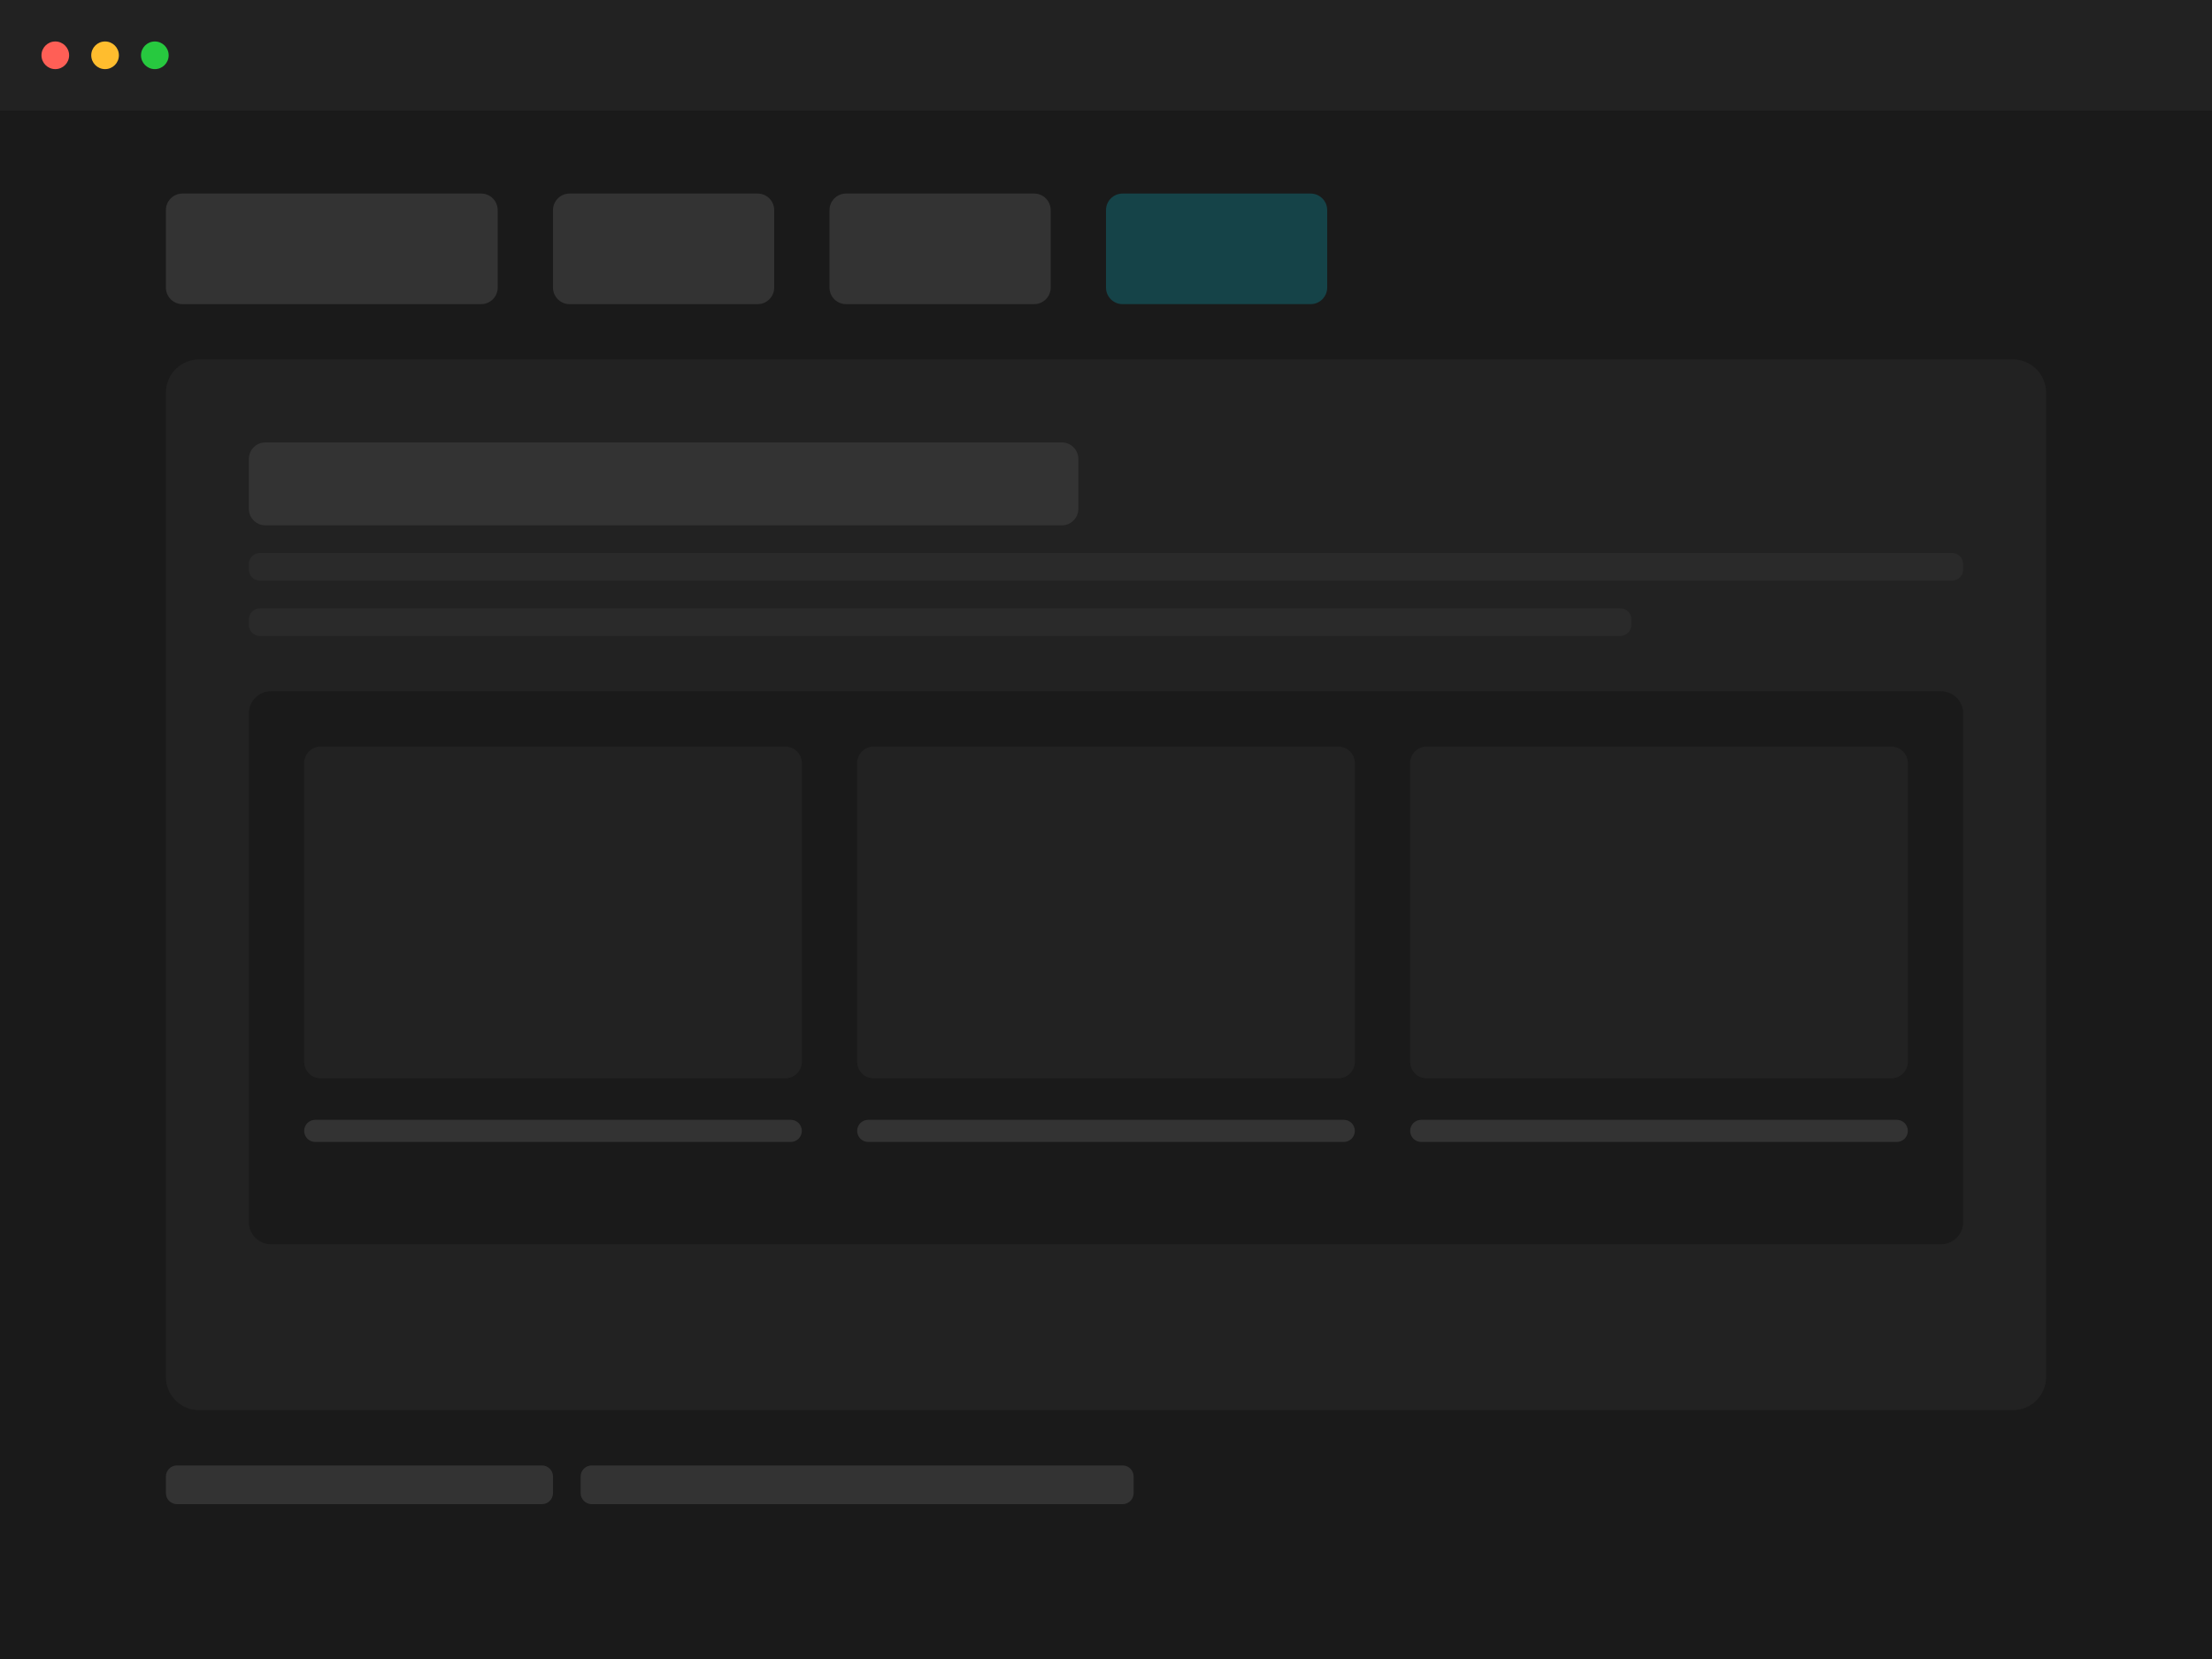
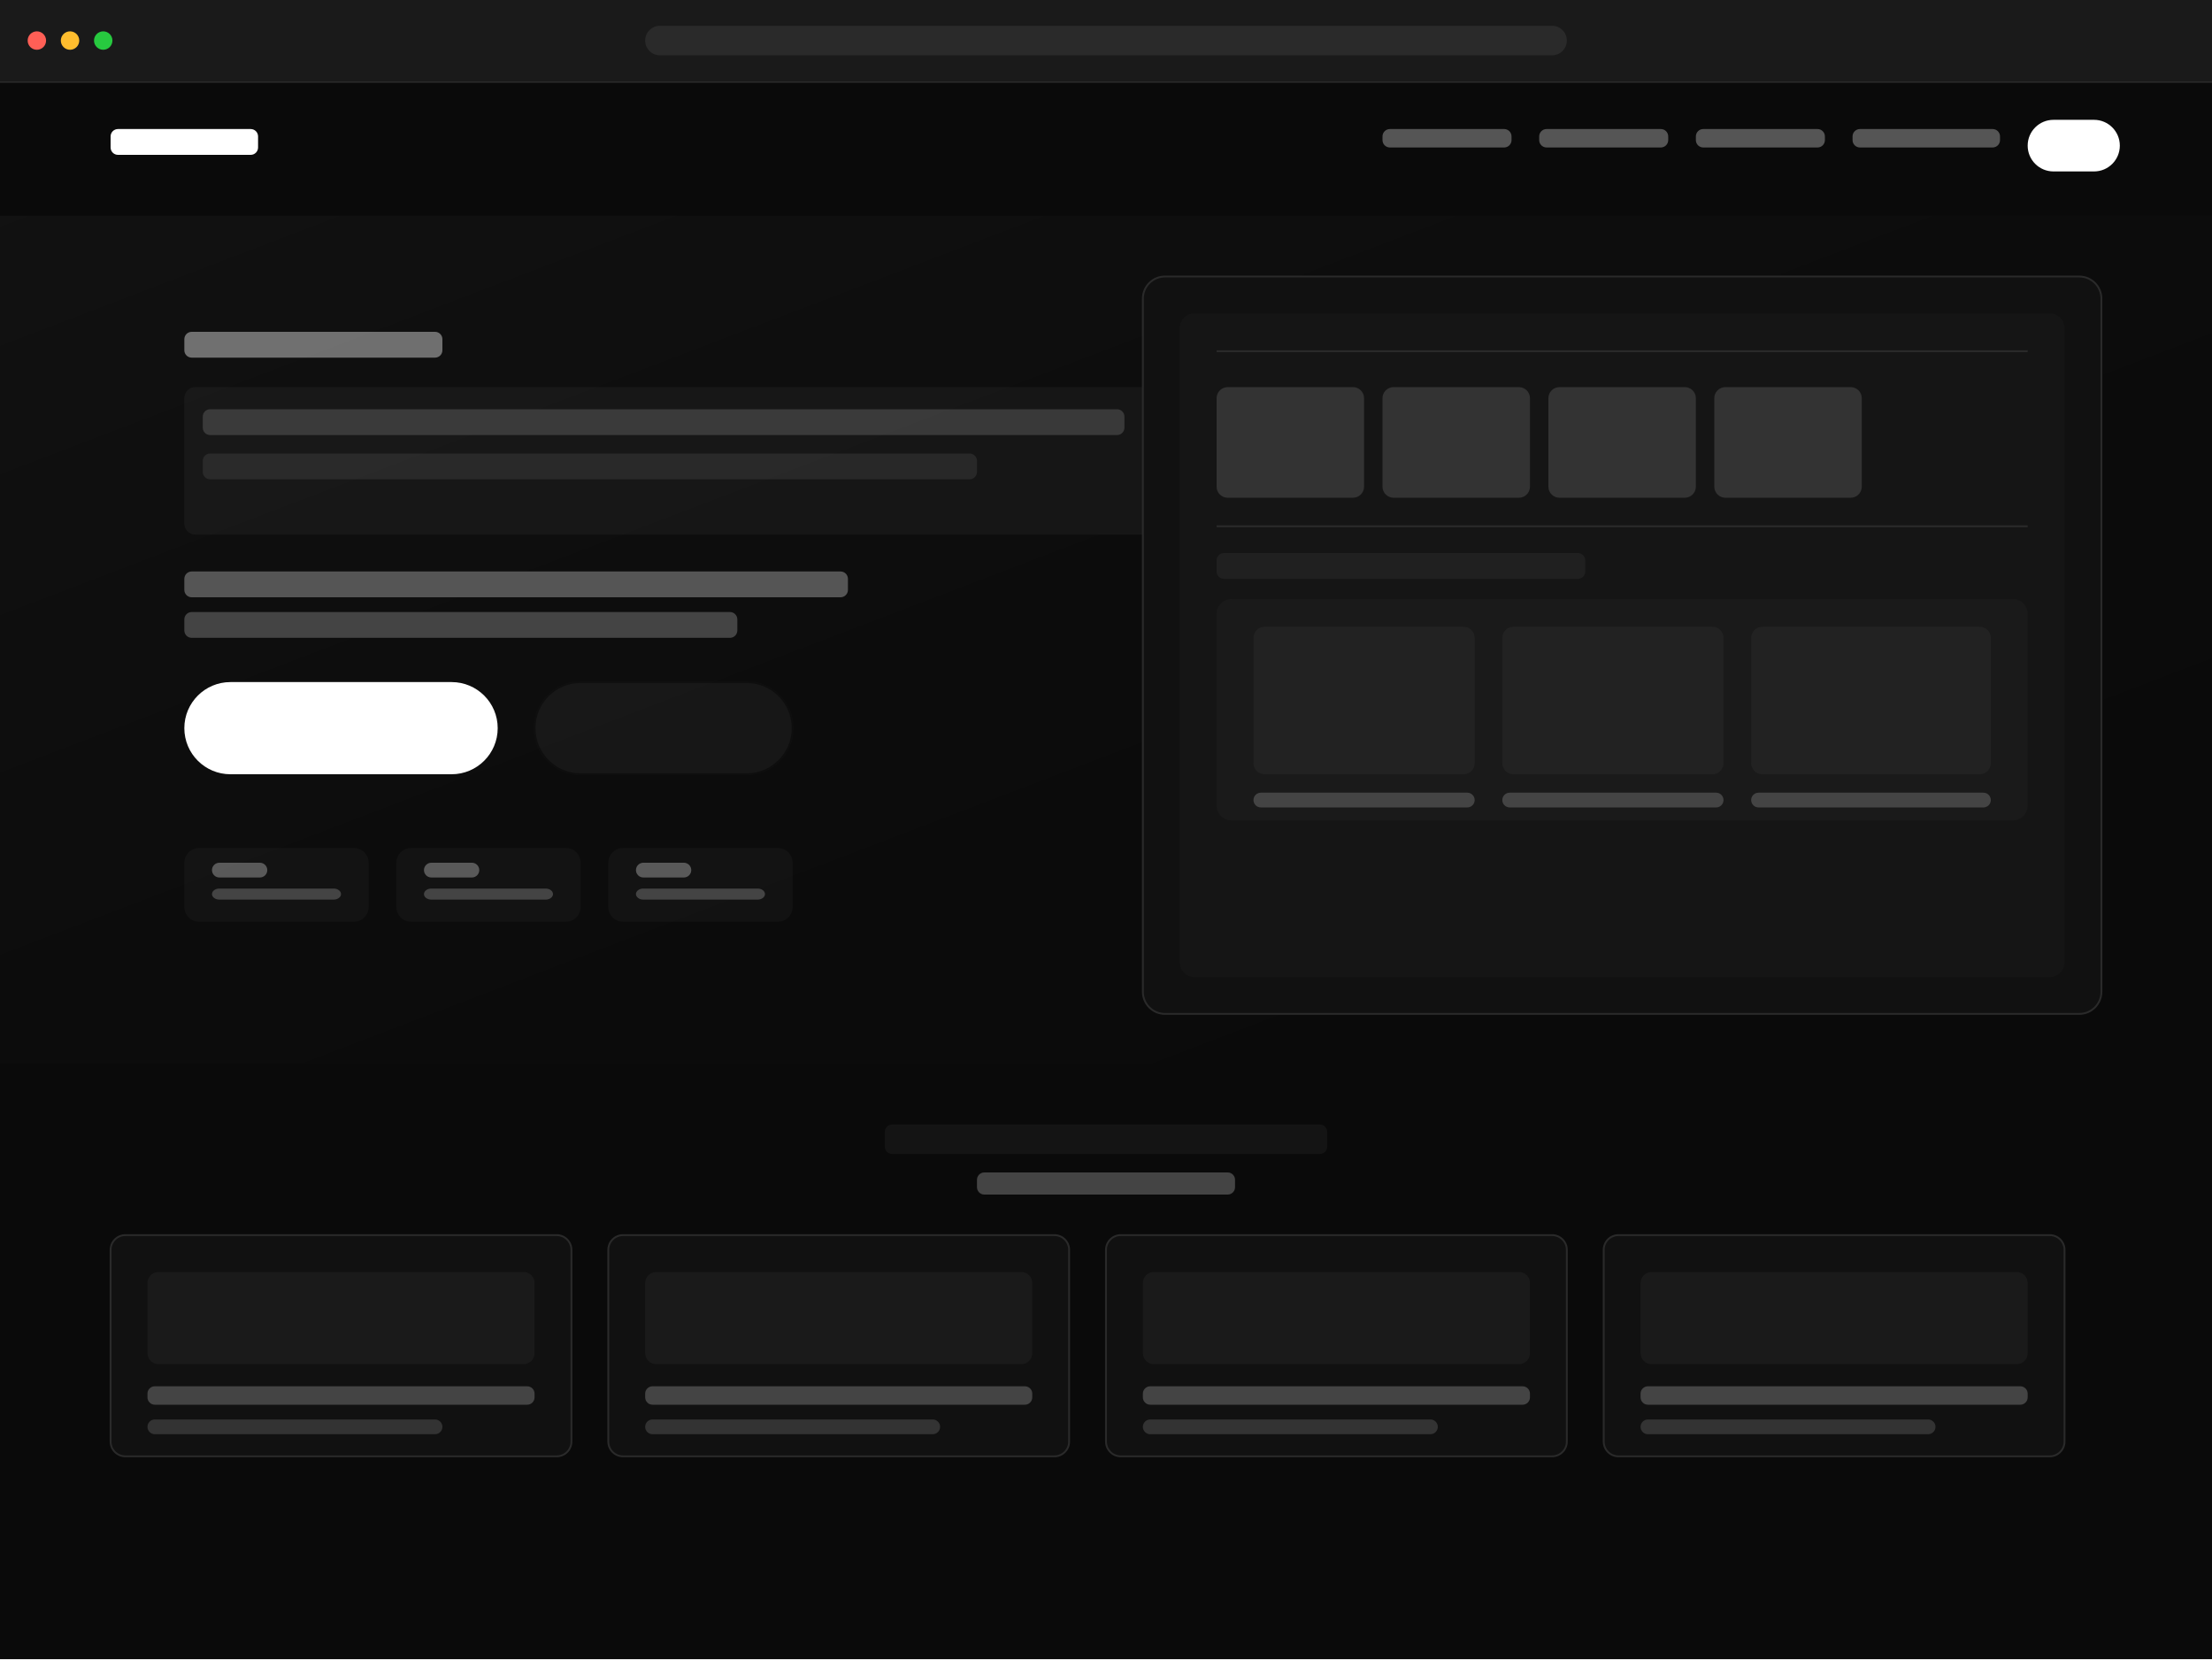
- <svg xmlns="http://www.w3.org/2000/svg" width="800" height="600" viewBox="0 0 800 600" fill="none">
-   <rect width="800" height="600" fill="#1a1a1a" />
-   <rect x="0" y="0" width="800" height="40" fill="#222" />
-   <circle cx="20" cy="20" r="5" fill="#FF5F56" />
-   <circle cx="38" cy="20" r="5" fill="#FFBD2E" />
-   <circle cx="56" cy="20" r="5" fill="#27C93F" />
-   <rect x="60" y="70" width="120" height="40" rx="6" fill="#333" />
-   <rect x="200" y="70" width="80" height="40" rx="6" fill="#333" />
-   <rect x="300" y="70" width="80" height="40" rx="6" fill="#333" />
-   <rect x="400" y="70" width="80" height="40" rx="6" fill="#00E5FF" opacity="0.2" />
-   <rect x="60" y="130" width="680" height="380" rx="12" fill="#222" />
-   <rect x="90" y="160" width="300" height="30" rx="6" fill="#333" />
-   <rect x="90" y="200" width="620" height="10" rx="4" fill="#2a2a2a" />
-   <rect x="90" y="220" width="500" height="10" rx="4" fill="#2a2a2a" />
-   <rect x="90" y="250" width="620" height="200" rx="8" fill="#1a1a1a" />
-   <rect x="110" y="270" width="180" height="120" rx="6" fill="#222" />
-   <rect x="310" y="270" width="180" height="120" rx="6" fill="#222" />
-   <rect x="510" y="270" width="180" height="120" rx="6" fill="#222" />
-   <rect x="110" y="405" width="180" height="8" rx="4" fill="#333" />
-   <rect x="310" y="405" width="180" height="8" rx="4" fill="#333" />
-   <rect x="510" y="405" width="180" height="8" rx="4" fill="#333" />
-   <rect x="60" y="530" width="140" height="14" rx="4" fill="#333" />
-   <rect x="210" y="530" width="200" height="14" rx="4" fill="#333" />
+ <svg xmlns="http://www.w3.org/2000/svg" width="1200" height="900" viewBox="0 0 1200 900" fill="none">
+   <rect width="1200" height="900" fill="#0A0A0A" />
+   <rect width="1200" height="44" fill="#1A1A1A" />
+   <rect x="0" y="44" width="1200" height="1" fill="#2A2A2A" />
+   <circle cx="20" cy="22" r="5" fill="#FF5F56" />
+   <circle cx="38" cy="22" r="5" fill="#FFBD2E" />
+   <circle cx="56" cy="22" r="5" fill="#27C93F" />
+   <rect x="350" y="14" width="500" height="16" rx="8" fill="#2A2A2A" />
+   <rect x="0" y="45" width="1200" height="72" fill="#0A0A0A" />
+   <rect x="60" y="70" width="80" height="14" rx="4" fill="#FFF" />
+   <rect x="750" y="70" width="70" height="10" rx="4" fill="#555" />
+   <rect x="835" y="70" width="70" height="10" rx="4" fill="#555" />
+   <rect x="920" y="70" width="70" height="10" rx="4" fill="#555" />
+   <rect x="1005" y="70" width="80" height="10" rx="4" fill="#555" />
+   <rect x="1100" y="65" width="50" height="28" rx="14" fill="#FFF" />
+   <rect x="0" y="117" width="1200" height="460" fill="url(#agencyGrad)" />
+   <rect x="100" y="180" width="140" height="14" rx="4" fill="#FFF" opacity="0.4" />
+   <rect x="100" y="210" width="600" height="80" rx="6" fill="#FFF" opacity="0.04" />
+   <rect x="110" y="222" width="500" height="14" rx="4" fill="#FFF" opacity="0.15" />
+   <rect x="110" y="246" width="420" height="14" rx="4" fill="#FFF" opacity="0.08" />
+   <rect x="100" y="310" width="360" height="14" rx="4" fill="#555" />
+   <rect x="100" y="332" width="300" height="14" rx="4" fill="#444" />
+   <rect x="100" y="370" width="170" height="50" rx="25" fill="#FFF" />
+   <rect x="290" y="370" width="140" height="50" rx="25" fill="#FFF" opacity="0.05" stroke="#444" stroke-width="1" />
+   <rect x="100" y="460" width="100" height="40" rx="8" fill="#FFF" opacity="0.03" />
+   <rect x="115" y="468" width="30" height="8" rx="4" fill="#FFF" opacity="0.3" />
+   <rect x="115" y="482" width="70" height="6" rx="4" fill="#444" />
+   <rect x="215" y="460" width="100" height="40" rx="8" fill="#FFF" opacity="0.03" />
+   <rect x="230" y="468" width="30" height="8" rx="4" fill="#FFF" opacity="0.3" />
+   <rect x="230" y="482" width="70" height="6" rx="4" fill="#444" />
+   <rect x="330" y="460" width="100" height="40" rx="8" fill="#FFF" opacity="0.03" />
+   <rect x="345" y="468" width="30" height="8" rx="4" fill="#FFF" opacity="0.3" />
+   <rect x="345" y="482" width="70" height="6" rx="4" fill="#444" />
+   <rect x="620" y="150" width="520" height="400" rx="12" fill="#111" stroke="#2A2A2A" stroke-width="1" />
+   <rect x="640" y="170" width="480" height="360" rx="8" fill="#151515" />
+   <rect x="660" y="190" width="440" height="1" fill="#2A2A2A" />
+   <rect x="660" y="210" width="80" height="60" rx="6" fill="#333" />
+   <rect x="750" y="210" width="80" height="60" rx="6" fill="#333" />
+   <rect x="840" y="210" width="80" height="60" rx="6" fill="#333" />
+   <rect x="930" y="210" width="80" height="60" rx="6" fill="#333" />
+   <rect x="660" y="285" width="440" height="1" fill="#2A2A2A" />
+   <rect x="660" y="300" width="200" height="14" rx="4" fill="#FFF" opacity="0.05" />
+   <rect x="660" y="325" width="440" height="120" rx="8" fill="#1A1A1A" />
+   <rect x="680" y="340" width="120" height="80" rx="6" fill="#222" />
+   <rect x="815" y="340" width="120" height="80" rx="6" fill="#222" />
+   <rect x="950" y="340" width="130" height="80" rx="6" fill="#222" />
+   <rect x="680" y="430" width="120" height="8" rx="4" fill="#444" />
+   <rect x="815" y="430" width="120" height="8" rx="4" fill="#444" />
+   <rect x="950" y="430" width="130" height="8" rx="4" fill="#444" />
+   <rect x="0" y="577" width="1200" height="243" fill="#0A0A0A" />
+   <rect x="480" y="610" width="240" height="16" rx="4" fill="#FFF" opacity="0.04" />
+   <rect x="530" y="636" width="140" height="12" rx="4" fill="#444" />
+   <rect x="60" y="670" width="250" height="120" rx="8" fill="#111" stroke="#2A2A2A" stroke-width="1" />
+   <rect x="80" y="690" width="210" height="50" rx="6" fill="#1A1A1A" />
+   <rect x="80" y="752" width="210" height="10" rx="4" fill="#444" />
+   <rect x="80" y="770" width="160" height="8" rx="4" fill="#333" />
+   <rect x="330" y="670" width="250" height="120" rx="8" fill="#111" stroke="#2A2A2A" stroke-width="1" />
+   <rect x="350" y="690" width="210" height="50" rx="6" fill="#1A1A1A" />
+   <rect x="350" y="752" width="210" height="10" rx="4" fill="#444" />
+   <rect x="350" y="770" width="160" height="8" rx="4" fill="#333" />
+   <rect x="600" y="670" width="250" height="120" rx="8" fill="#111" stroke="#2A2A2A" stroke-width="1" />
+   <rect x="620" y="690" width="210" height="50" rx="6" fill="#1A1A1A" />
+   <rect x="620" y="752" width="210" height="10" rx="4" fill="#444" />
+   <rect x="620" y="770" width="160" height="8" rx="4" fill="#333" />
+   <rect x="870" y="670" width="250" height="120" rx="8" fill="#111" stroke="#2A2A2A" stroke-width="1" />
+   <rect x="890" y="690" width="210" height="50" rx="6" fill="#1A1A1A" />
+   <rect x="890" y="752" width="210" height="10" rx="4" fill="#444" />
+   <rect x="890" y="770" width="160" height="8" rx="4" fill="#333" />
+   <defs>
+     <linearGradient id="agencyGrad" x1="0" y1="0" x2="1" y2="1">
+       <stop offset="0%" stop-color="#FFF" stop-opacity="0.03" />
+       <stop offset="100%" stop-color="#0A0A0A" stop-opacity="0" />
+     </linearGradient>
+   </defs>
</svg>
